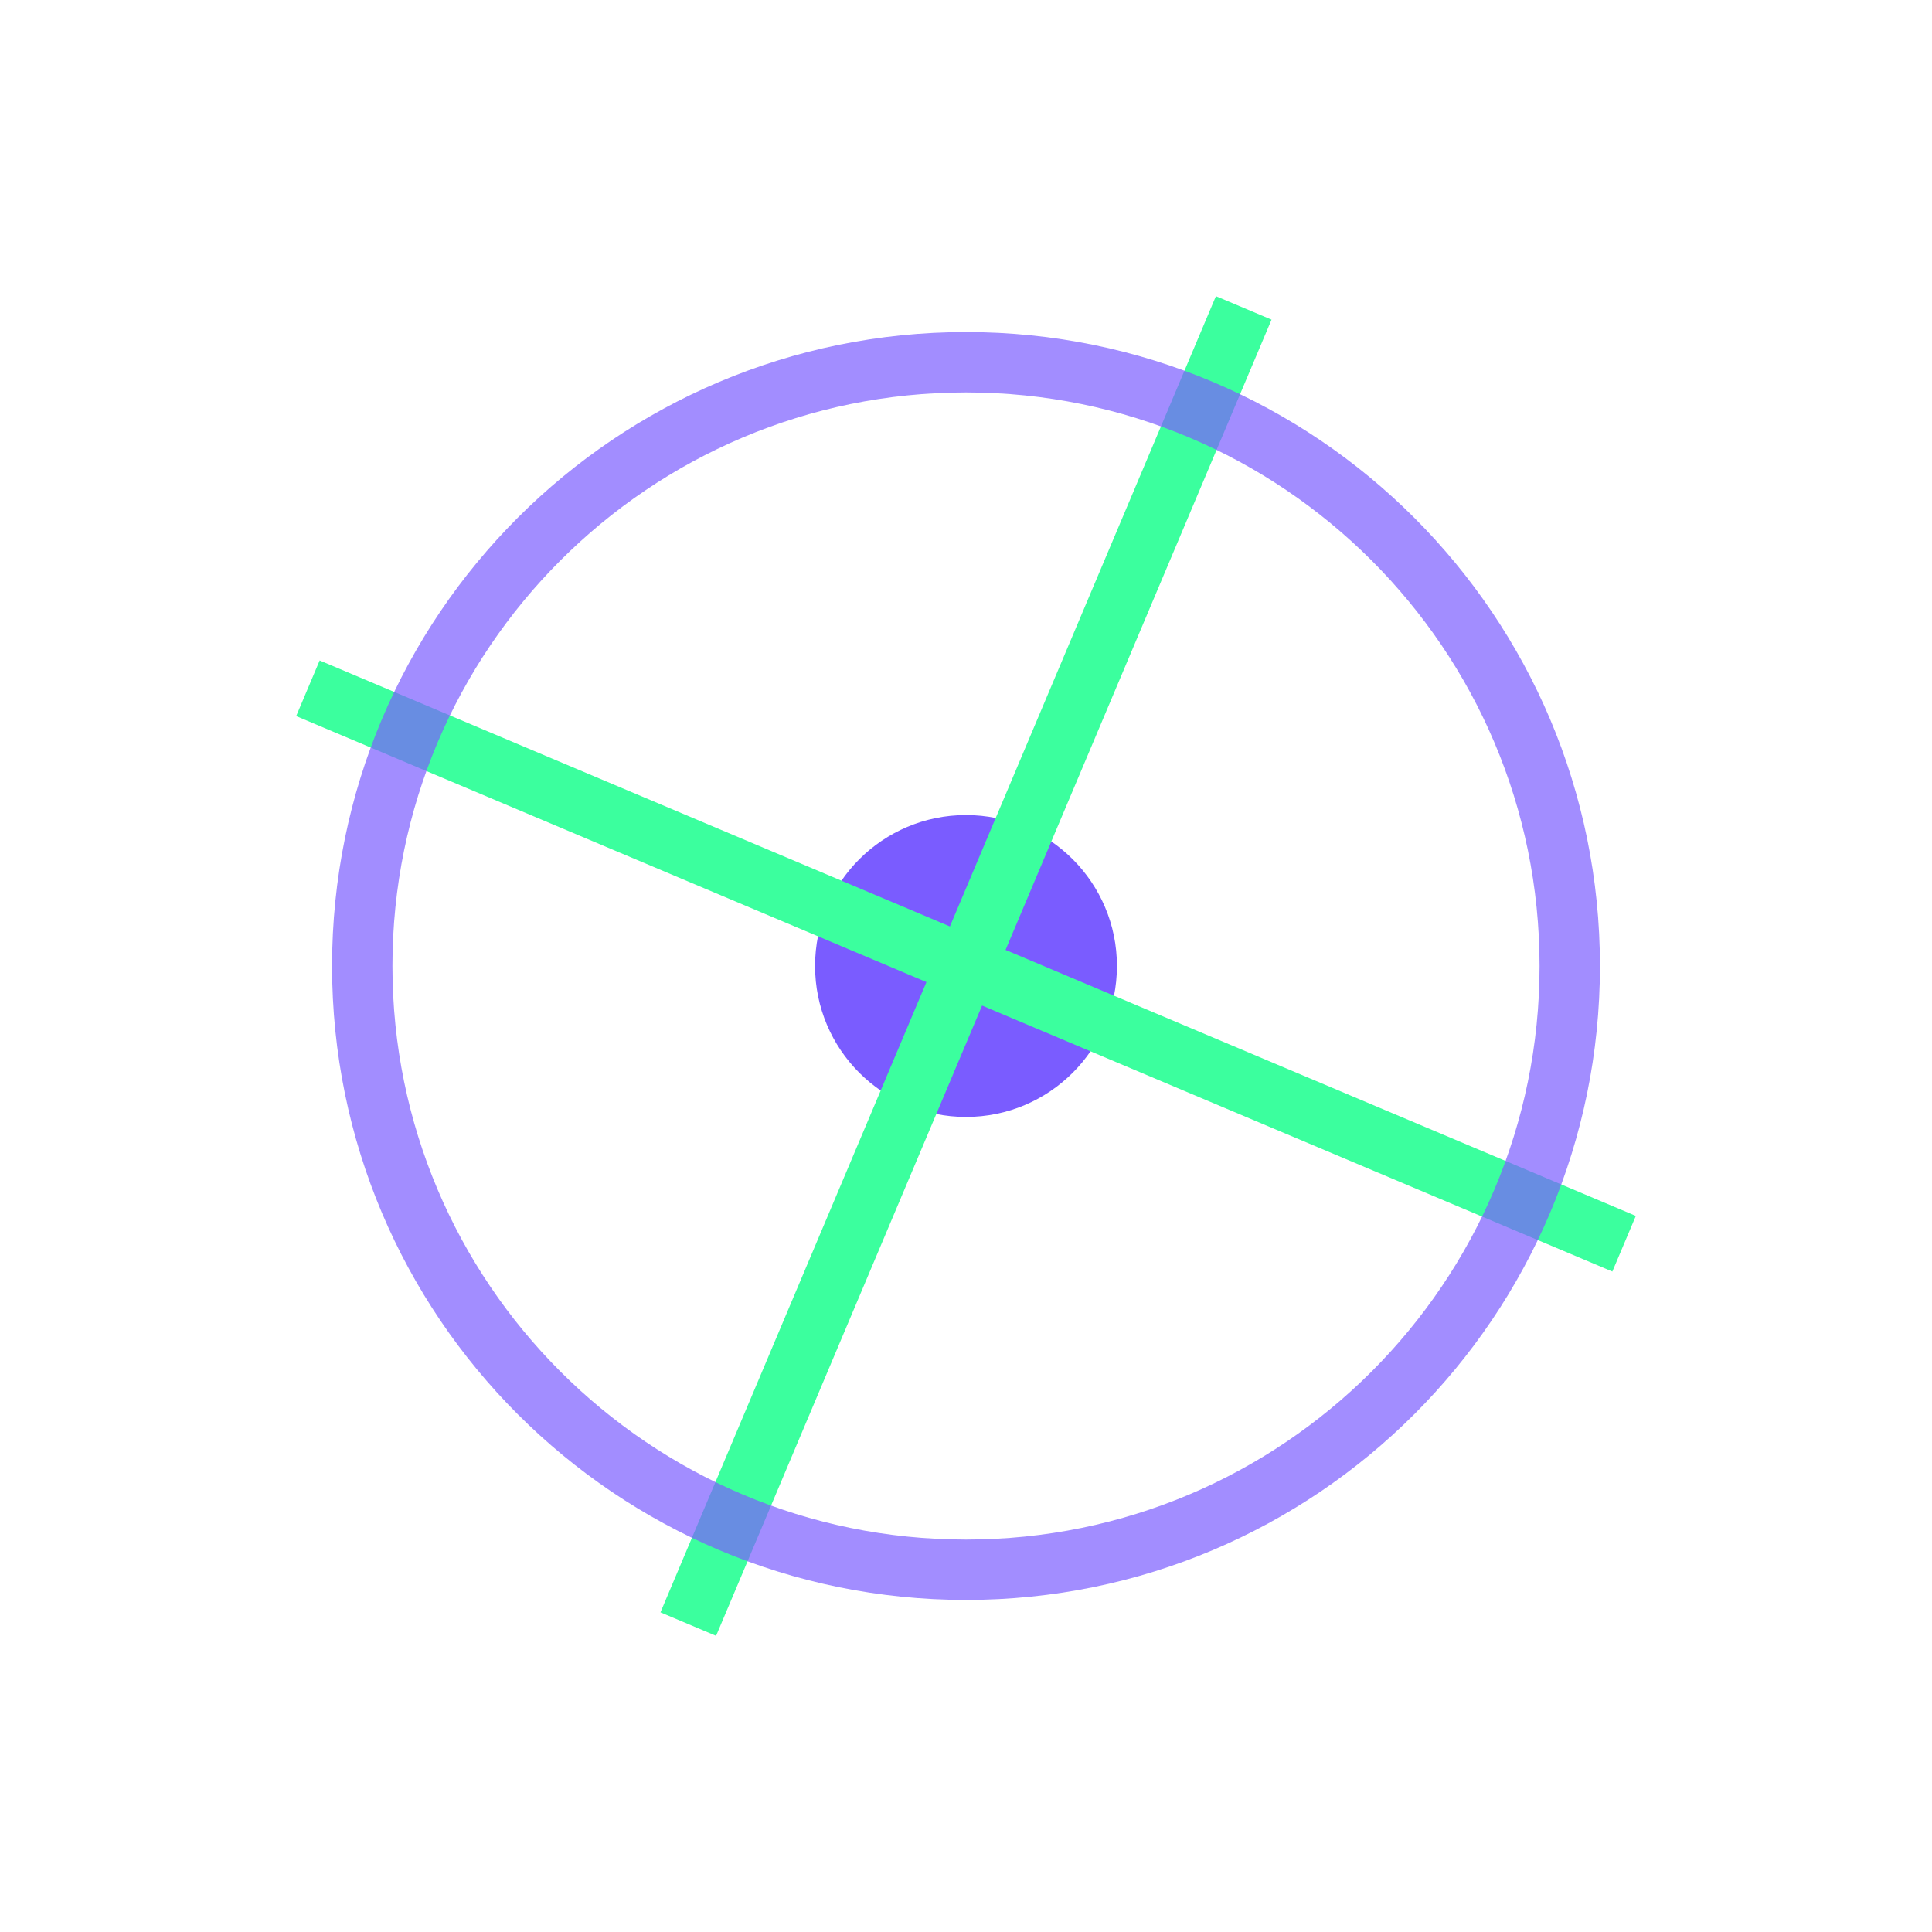
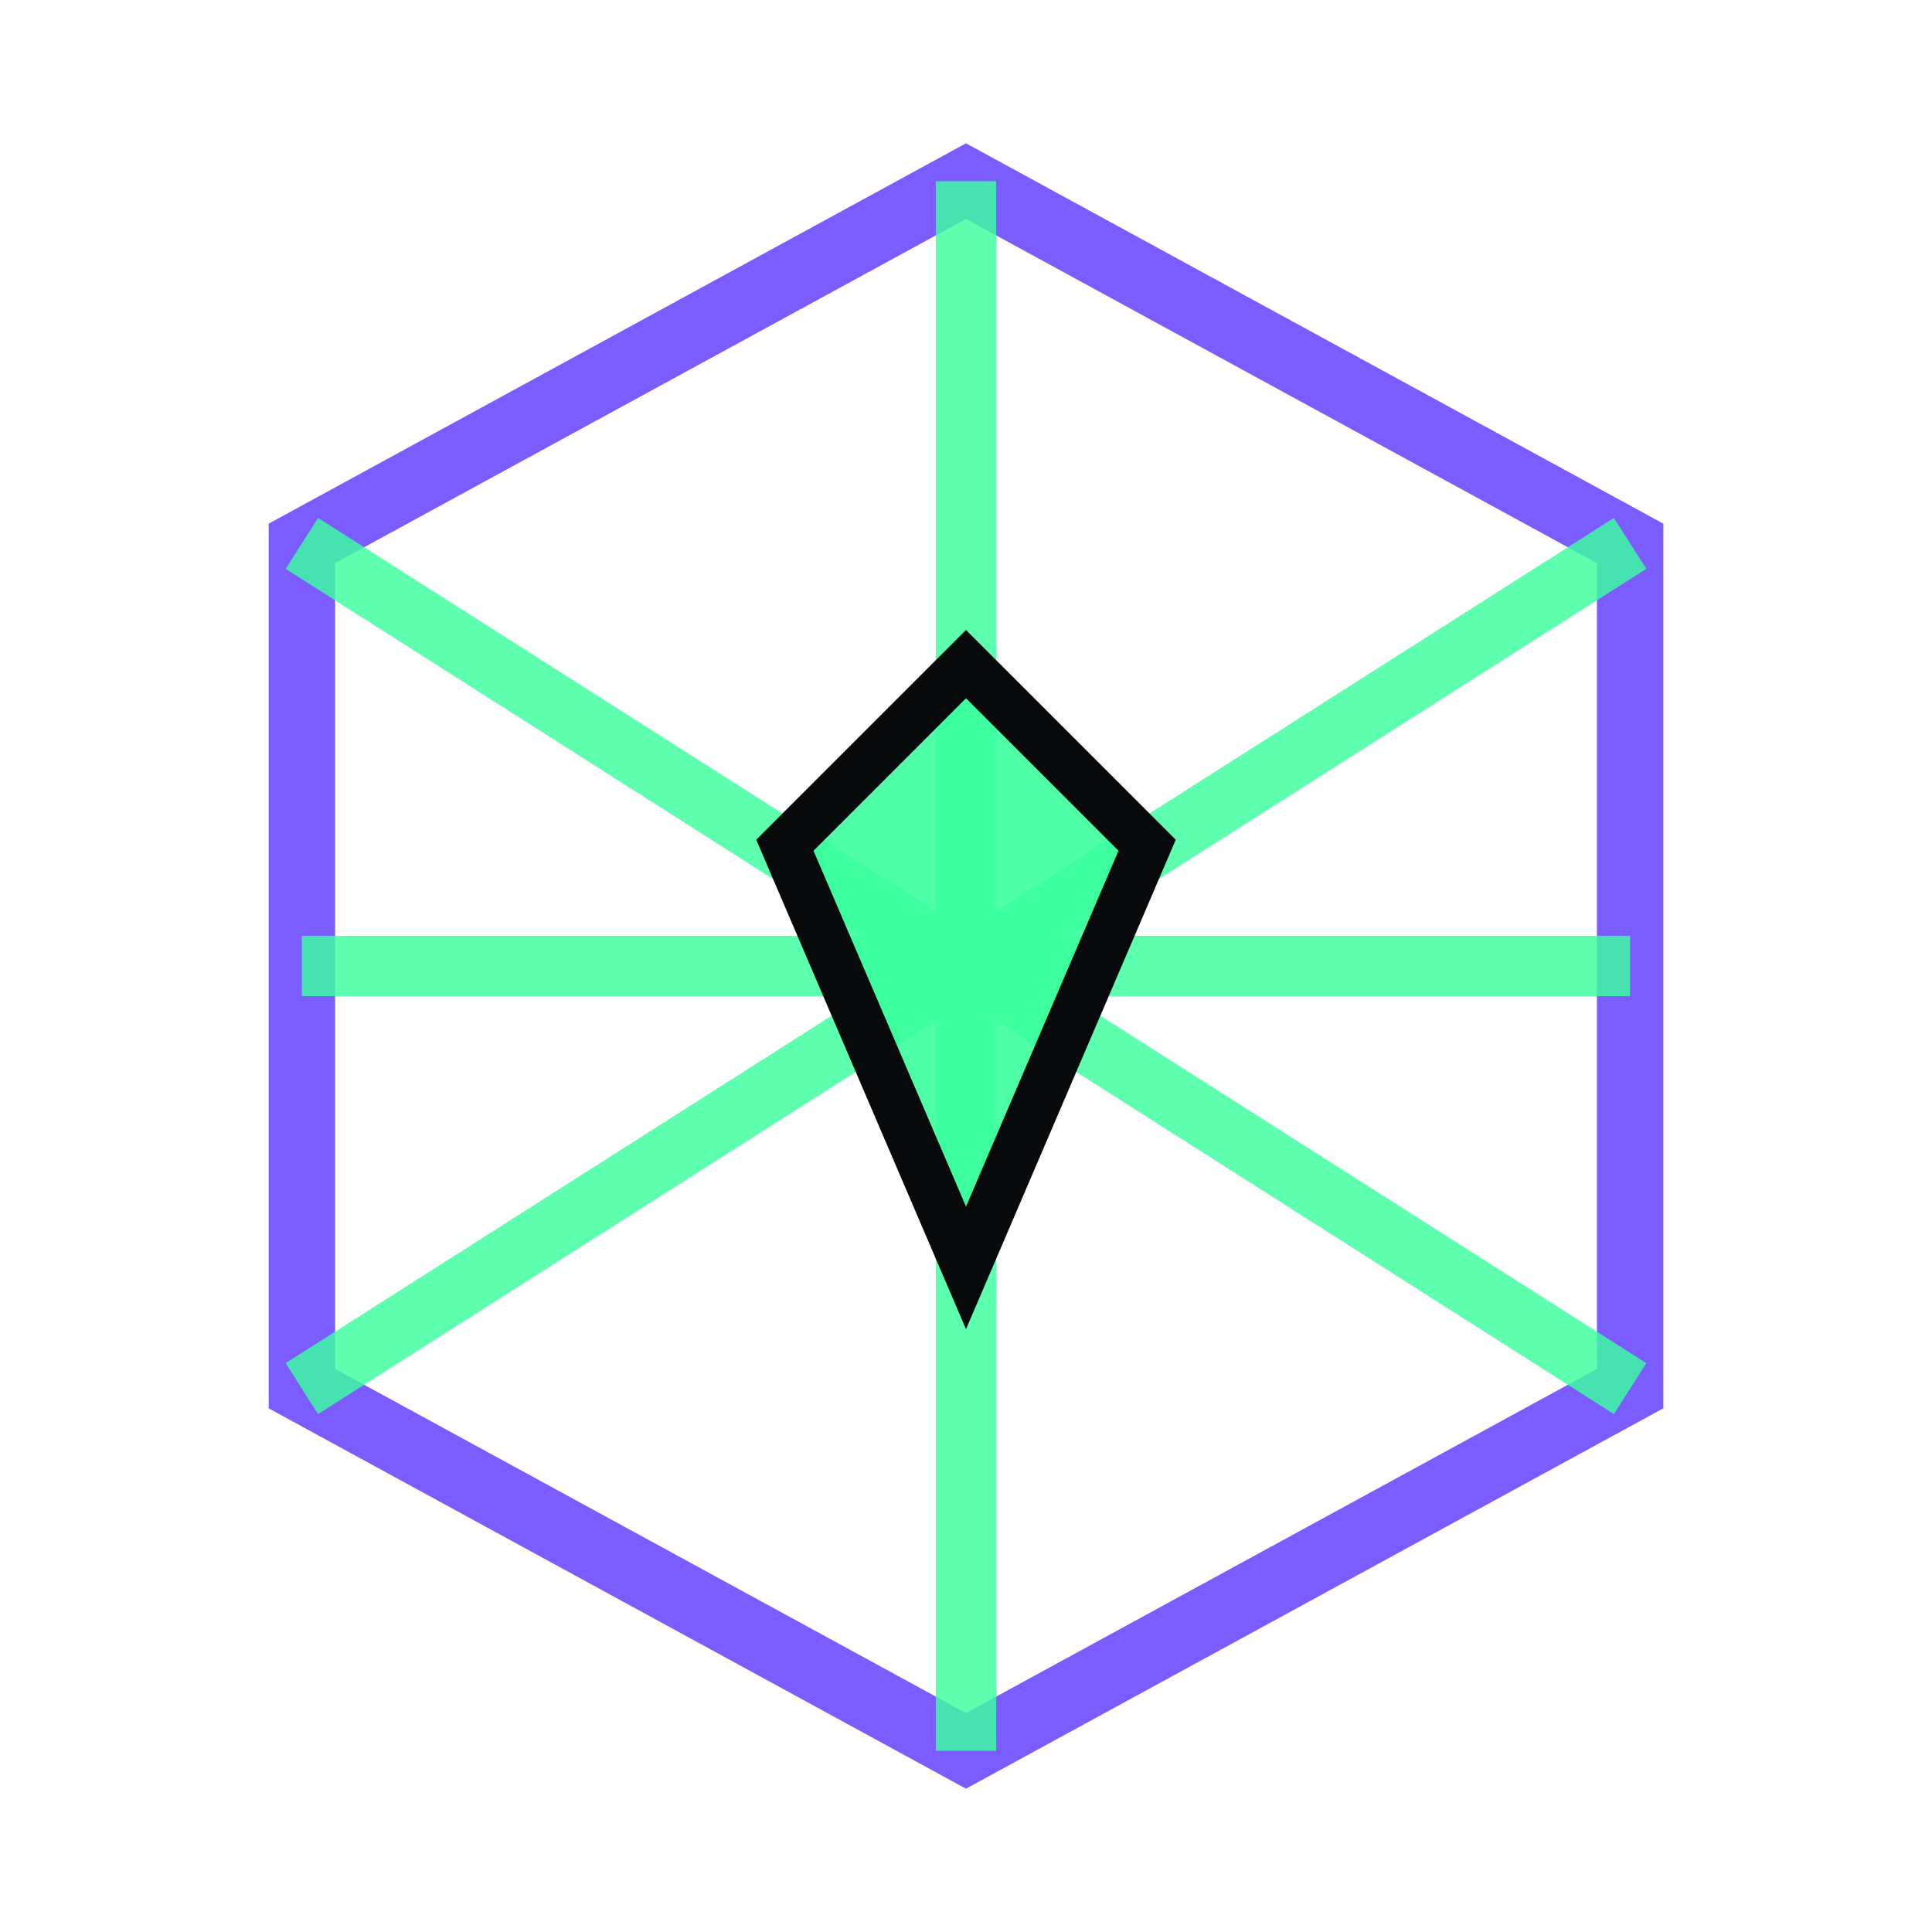
- <svg xmlns="http://www.w3.org/2000/svg" width="32" height="32">
-   <circle cx="16" cy="16" r="2.5" fill="#7a5cff" />
-   <path d="M20.6 5.1 11.4 26.9M26.9 20.6 5.1 11.4" stroke="#3bff9e" stroke-width="1" />
-   <circle cx="16" cy="16" r="10" fill="none" stroke="#7a5cff" stroke-width="1" opacity=".7" />
+ <svg xmlns="http://www.w3.org/2000/svg" width="32" height="32" viewBox="0 0 32 32">
+   <path d="M16 3 27 9v14l-11 6L5 23V9Z" fill="none" stroke="#7a5cff" stroke-width="1.1" />
+   <path d="M16 3v26M5 9l22 14M27 9 5 23M5 16h22" fill="none" stroke="#3bff9e" stroke-width="1" opacity=".82" />
+   <path d="m16 11 3 3-3 7-3-7Z" fill="#3bff9e" fill-opacity=".9" stroke="#08090b" stroke-width=".8" />
</svg>
